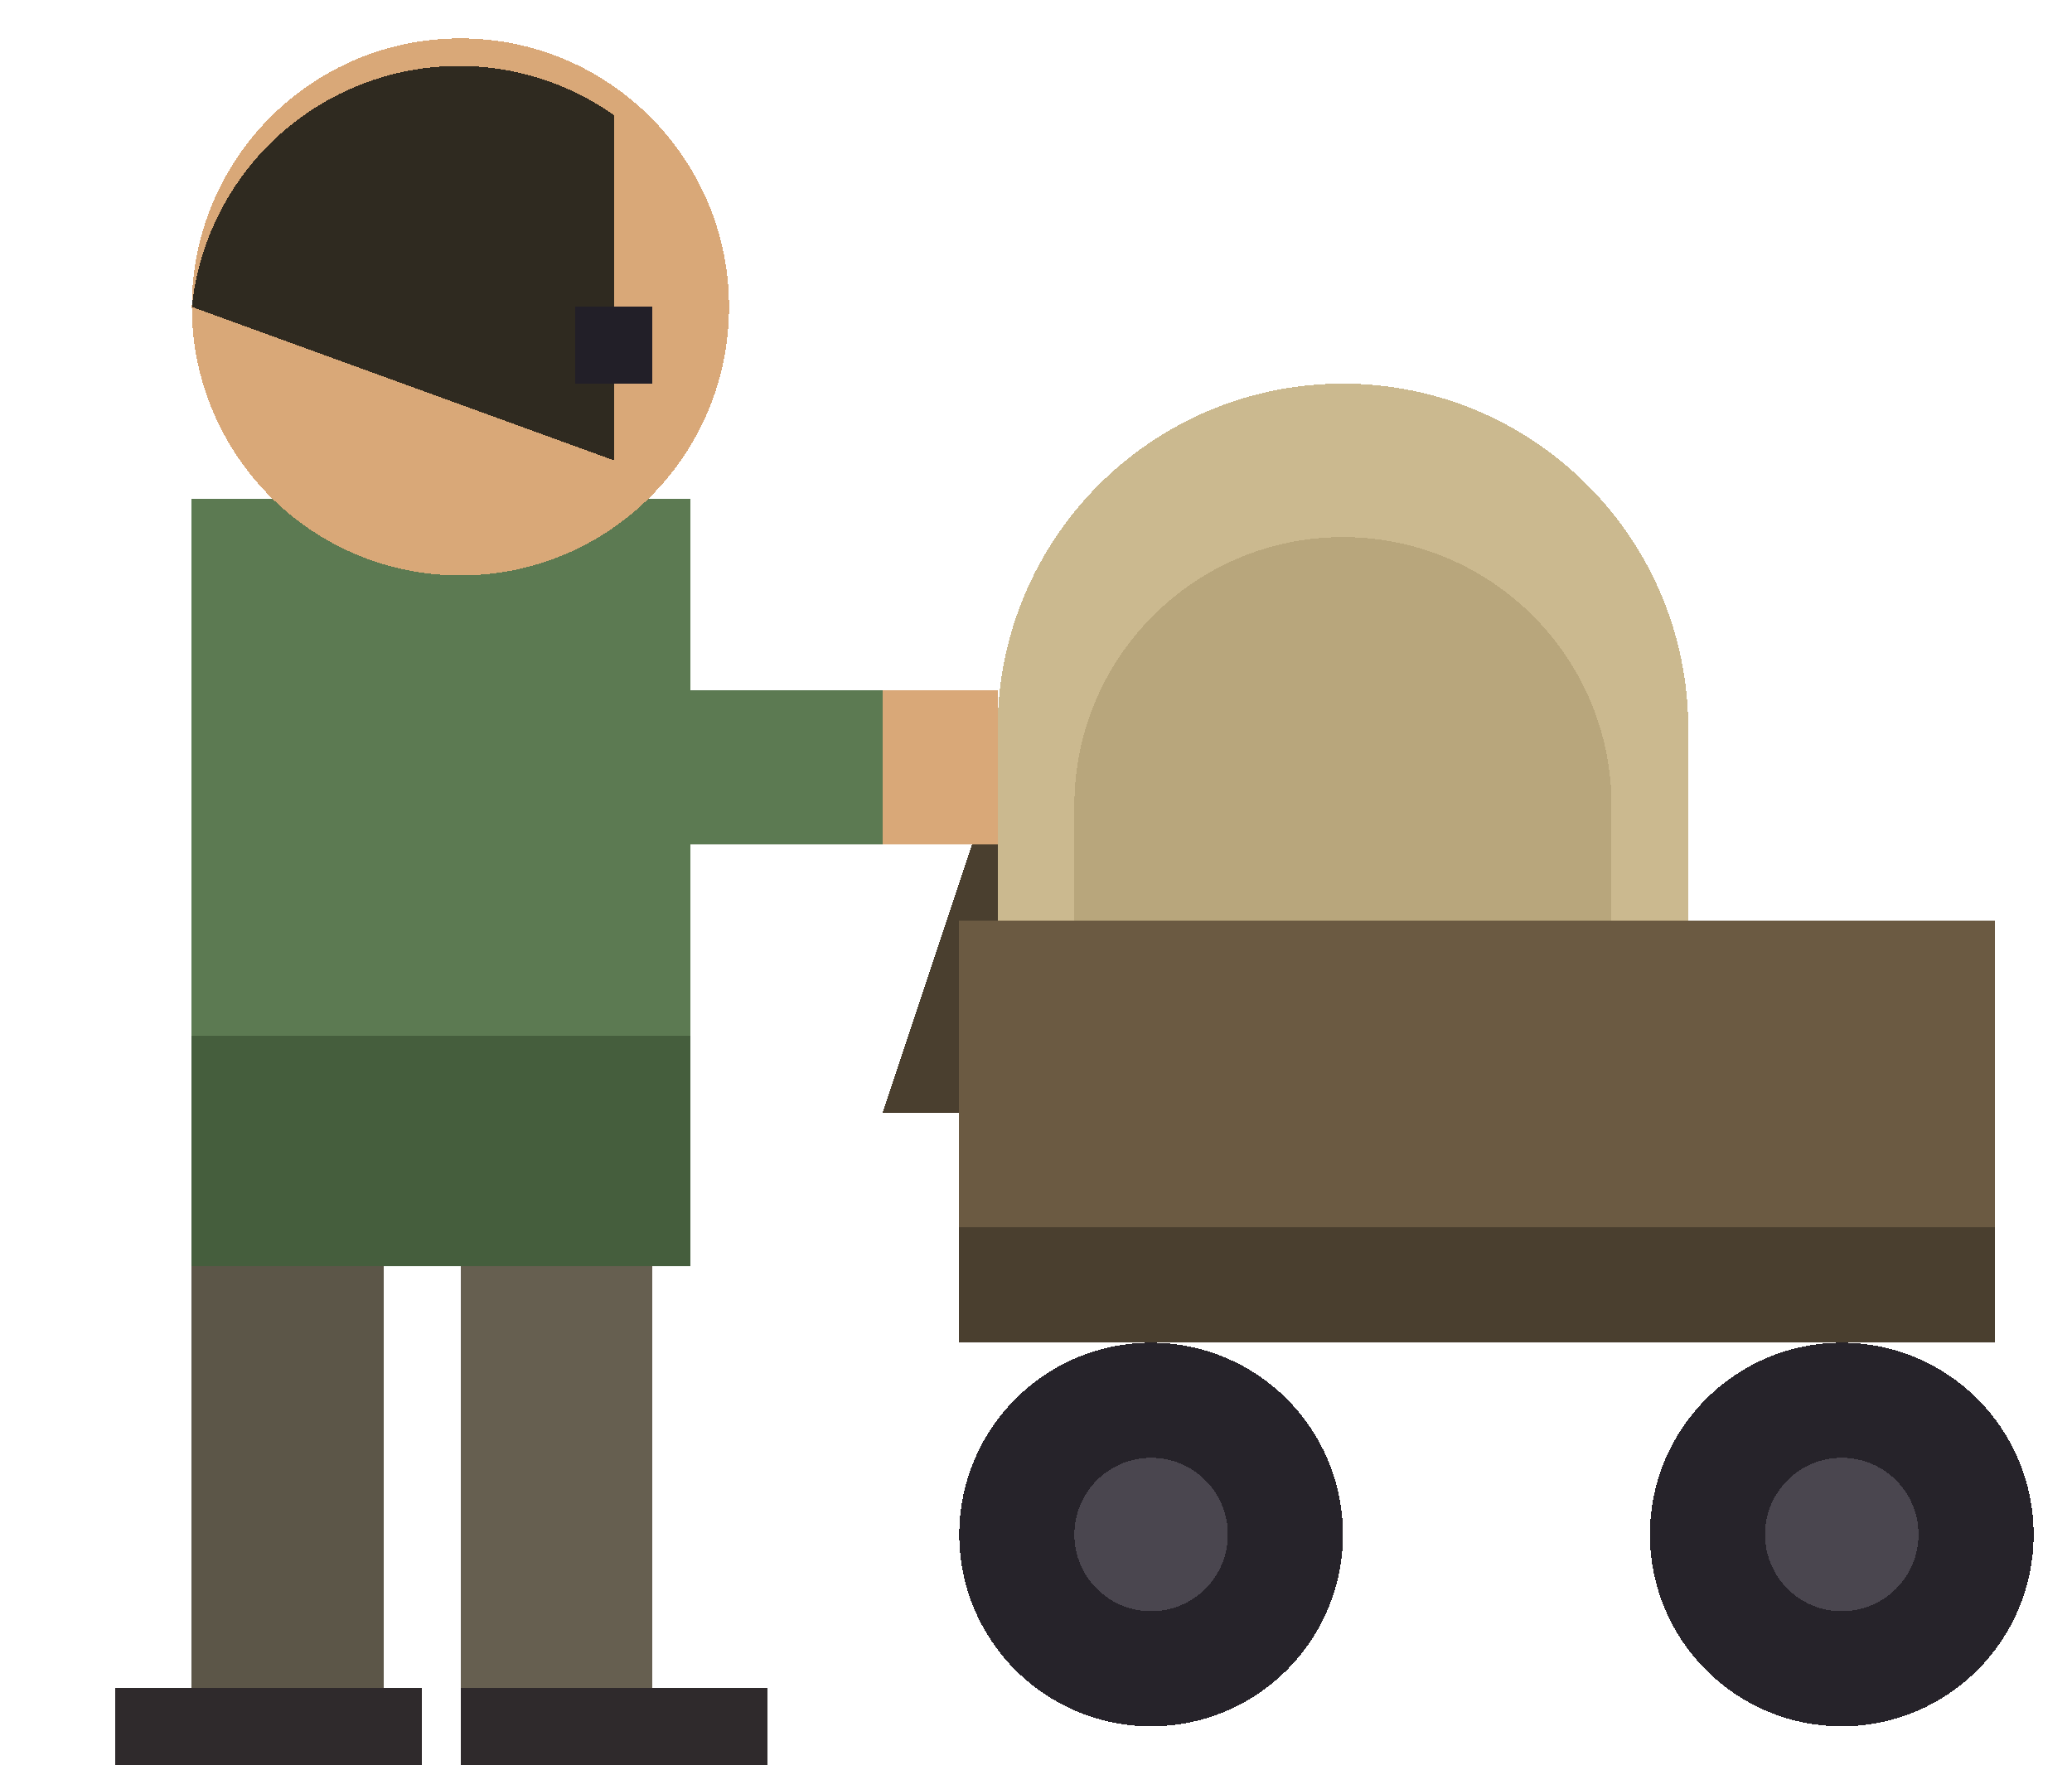
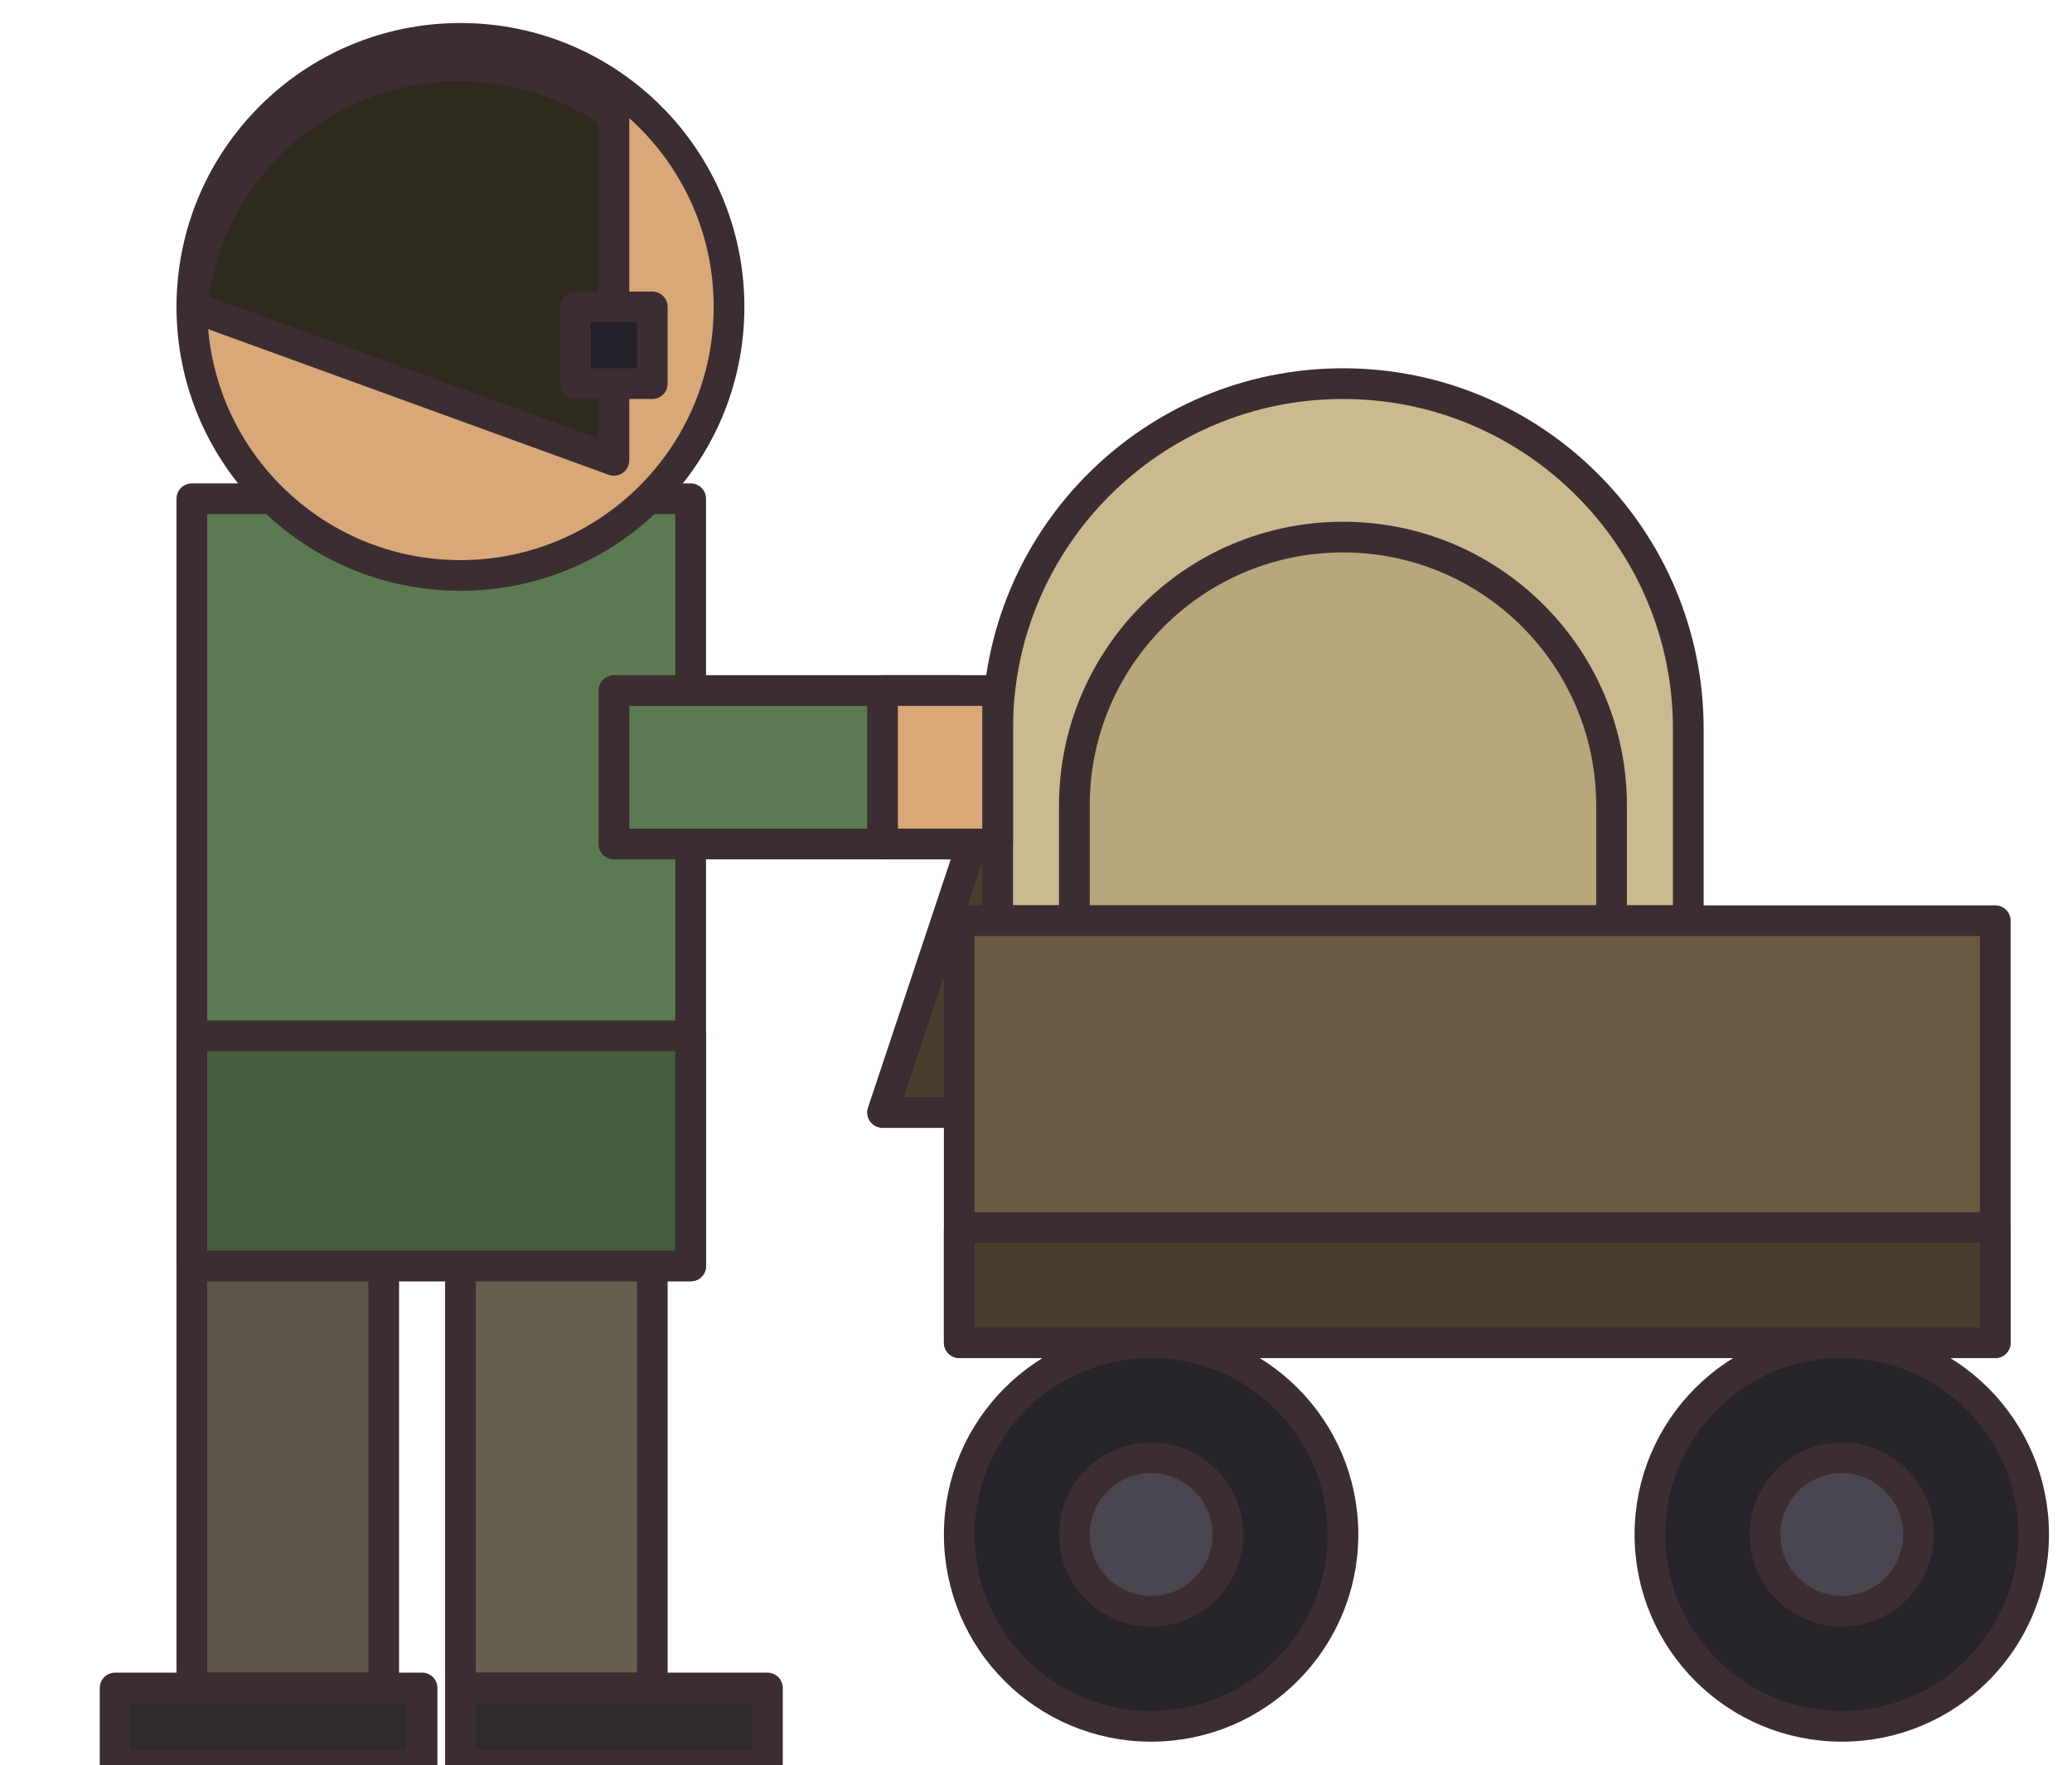
- <svg xmlns="http://www.w3.org/2000/svg" width="54" height="46" viewBox="0 0 54 46" shape-rendering="crispEdges">
+ <svg xmlns="http://www.w3.org/2000/svg" width="54" height="46" viewBox="0 0 54 46" shape-rendering="geometricPrecision" stroke="#3b2d32" stroke-width="0.8" stroke-linejoin="round" stroke-linecap="round">
  <path d="M26 20 L31 20 L26 29 L23 29 Z" fill="#4a3f2f" />
  <path d="M26 19 A9 9 0 0 1 44 19 L44 24 L26 24 Z" fill="#cbb98f" />
  <path d="M28 21 A7 7 0 0 1 42 21 L42 24 L28 24 Z" fill="#b8a67c" />
  <rect x="25" y="24" width="27" height="11" fill="#6b5a42" />
  <rect x="25" y="32" width="27" height="3" fill="#4a3f2f" />
  <circle cx="30" cy="40" r="5" fill="#26232a" />
  <circle cx="48" cy="40" r="5" fill="#26232a" />
  <circle cx="30" cy="40" r="2" fill="#4a464f" />
  <circle cx="48" cy="40" r="2" fill="#4a464f" />
  <rect x="5" y="32" width="5" height="12" fill="#5c5648" />
  <rect x="12" y="32" width="5" height="12" fill="#665f50" />
  <rect x="3" y="44" width="8" height="2" fill="#2f2a2c" />
  <rect x="12" y="44" width="8" height="2" fill="#2f2a2c" />
  <rect x="5" y="13" width="13" height="20" fill="#5c7a52" />
  <rect x="5" y="27" width="13" height="6" fill="#455e3d" />
  <rect x="16" y="18" width="9" height="4" fill="#5c7a52" />
  <rect x="23" y="18" width="3" height="4" fill="#d9a878" />
  <circle cx="12" cy="8" r="7" fill="#d9a878" />
  <path d="M5 8 A7 7 0 0 1 16 3 L16 12 Z" fill="#2f2a20" />
  <rect x="15" y="8" width="2" height="2" fill="#221f28" />
</svg>
